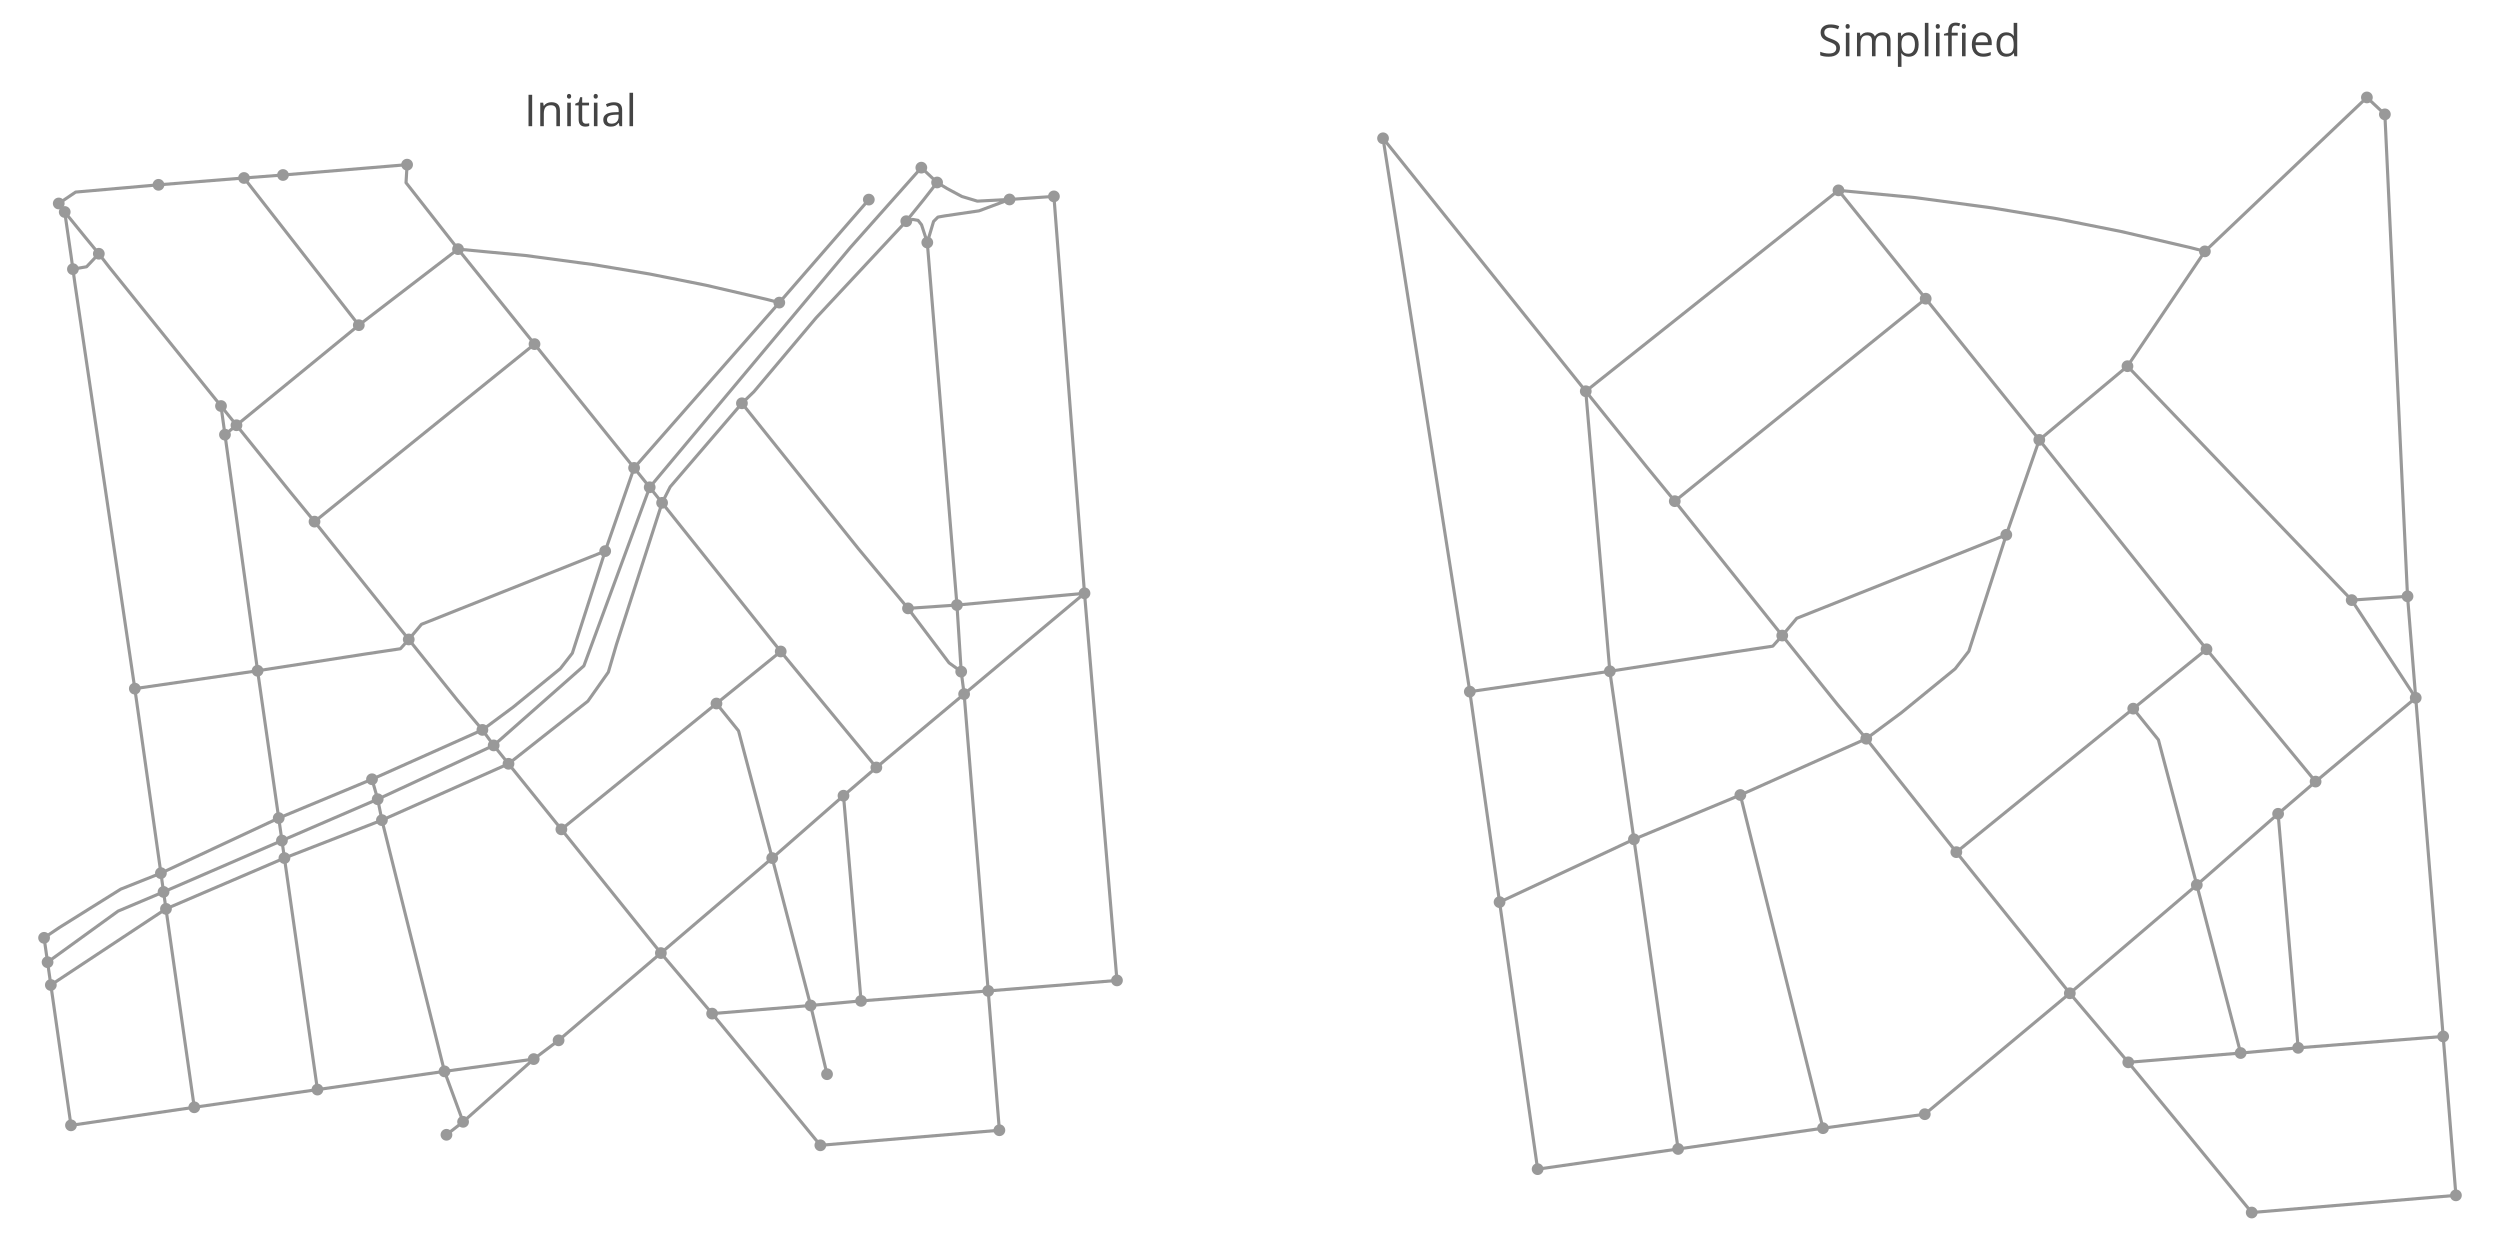
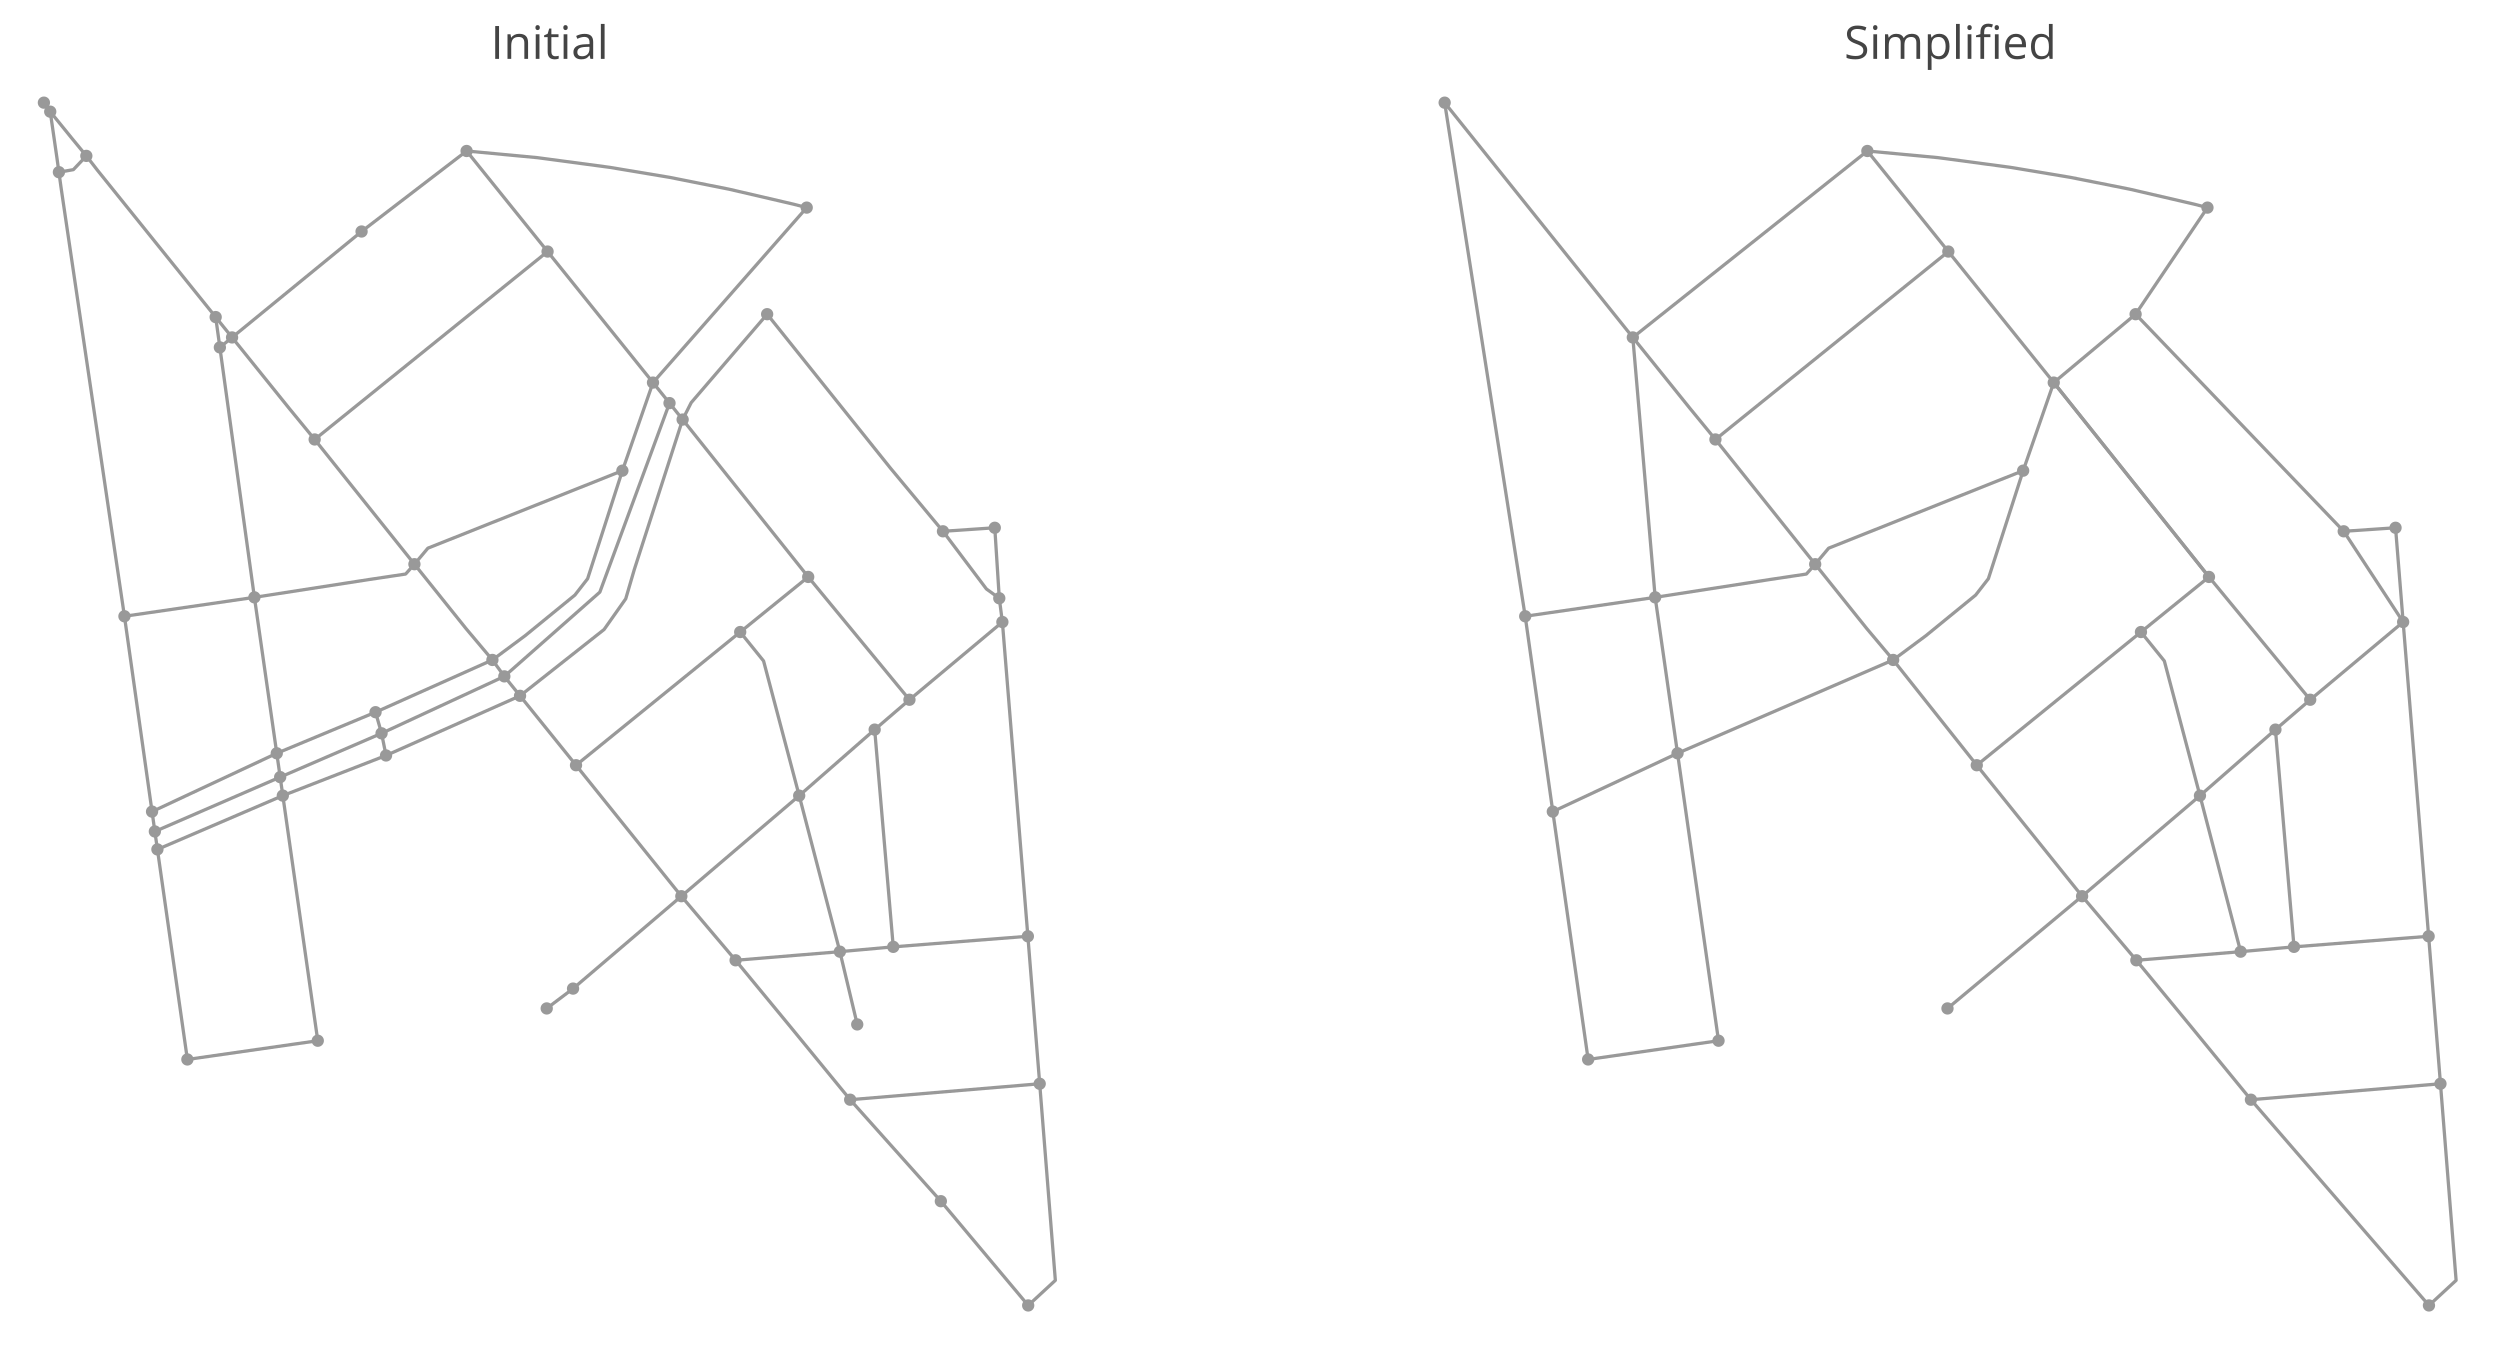
- <svg xmlns="http://www.w3.org/2000/svg" xmlns:xlink="http://www.w3.org/1999/xlink" height="533.564" viewBox="0 0 795.6 400.173" width="1060.8" stroke-linecap="butt" stroke-linejoin="round">
+ <svg xmlns="http://www.w3.org/2000/svg" xmlns:xlink="http://www.w3.org/1999/xlink" height="548.843" viewBox="0 0 760.496 411.632" width="1013.995" stroke-linecap="butt" stroke-linejoin="round">
  <style>.B{fill:#999}.C{clip-path:url(#O)}.D{clip-path:url(#P)}.E{stroke-linecap:butt}.F{stroke-linejoin:round}</style>
  <g fill="none" stroke="#999">
-     <path d="M90.06 55.693l39.493-3.29m0-.001l-.339 5.744 16.551 21.136m0 .001l24.339 30.227" class="C" />
-     <path d="M145.765 79.283l21.291 2.008 21.672 2.9 18.032 3.012 6.811 1.355 11.094 2.214 16.919 3.932 2.51.586 3.907 1.015m-133.814 7.181l31.577-24.204m24.34 30.227l31.692 39.395m-101.704 17.099l70.012-56.494m31.692 39.395l4.965 6.168m3.945 4.947l-3.945-4.947" class="C" />
-     <path d="M157.109 237.219l9.338-8.237 7.873-6.943 11.497-10.144 20.944-56.823m86.444-101.716l-10.303 11.589-12.305 13.842-63.836 76.286m41.694 52.254l-37.749-47.308m68.183 84.227l-30.434-36.919M228.01 223.89l20.445-16.563m58.371 13.552l-27.937 23.367m-10.455 8.979l10.455-8.979M147.373 357.01l22.477-19.965m-28.403 3.904l5.926 16.061m-5.291 4.127l5.291-4.127M321.269 63.478l14.129-.982m9.736 126.316l-9.736-126.316m-28.572 158.383l38.308-32.067" class="C" />
-     <path d="M345.134 188.812l-40.593 3.736m50.921 119.457l-10.328-123.193" class="C" />
-     <path d="M355.462 312.005l-20.182 1.667-20.792 1.679M77.658 56.641l36.53 46.846M90.06 55.693l-12.402.948M50.44 58.816l27.217-2.175m-2.4 78.689l38.93-31.844M20.598 67.46l-1.905-2.705m31.747-5.939L24.069 61.13l-5.376 3.625m1.905 2.705l2.011 13.881.597 4.311m8.245-4.897l-4.377-5.32-6.476-7.975m49.732 61.752L34.82 85.105l-3.369-4.35m-8.245 4.896l4.347-.758 3.898-4.138m98.627 122.746l-29.986-37.499" class="C" />
-     <path d="M75.257 135.33l1.012 1.255 16.093 19.987 7.729 9.43m-18.116 47.46l34.494-5.359 10.967-1.645 2.641-2.956m23.442 28.782l-7.937-9.436-4.686-5.845-2.764-3.452-.271-.34-7.784-9.709m62.52-28.119l-58.473 23.3-4.047 4.818m23.442 28.783l3.589 4.936m4.721 5.849l-4.72-5.85" class="C" />
-     <path d="M120.198 254.34l36.911-17.121m21.545 26.713l49.356-40.042" class="C" />
-     <path d="M210.316 303.305l-31.662-39.373m-16.825-20.863l16.826 20.863m47.971 58.641l-16.309-19.268m-32.552 27.773l2.345-2.002 30.206-25.771m35.43-30.227l-35.429 30.227m50.752 61.178l-18.904-23.071-.381-.457-15.158-18.381m31.353-2.594l-31.353 2.593m34.443 41.91l56.975-4.796m-3.556-44.336l3.556 44.336m-29.081-166.079l13.063 17.338 3.869 2.794m-1.354-21.192l-6.54.446-9.037.613m-52.852-65.265l37.11 46.338 15.742 18.928" class="C" />
-     <path d="M305.895 213.741l.931 7.138m-2.285-28.331l1.355 21.192m-7.675-155.666l-5.016-4.718m1.896 23.819l9.439 115.374m2.286 28.33l7.662 94.472m0 0l-40.466 3.179m-96.257 12.548l-7.916 5.967m.001 0l-28.403 3.904M42.905 219.15L24.255 93.03l-.411-2.783-.639-4.595m58.77 127.81l-39.07 5.688m8.301 58.724l-8.301-58.724m46.816 48.351l-37.673 16.34m.001.001l-.842-5.967m-36.069 28.33l13.321-9.648 9.135-6.614.864-.362 13.592-5.739" class="C" />
-     <path d="M52.819 289.234l-.77-5.393m9.777 68.54l-39.239 5.744" class="C" />
-     <path d="M61.826 352.381l-9.008-63.147m48.205 57.514l-39.197 5.633m58.372-98.041l-1.812-6.352m-28.665 19.513l30.477-13.161m1.346 6.659l-1.346-6.659m21.249 86.609l-40.424 5.8" class="C" />
-     <path d="M141.447 340.949l-19.903-79.95m-39.569-47.537l6.722 46.879M71.592 138.325l10.383 75.137m7.746 54.039l.796 5.566m-1.82-12.726l1.024 7.161m.796 5.565l10.506 73.681M228.01 223.89l7.027 8.7 10.709 40.488m22.688-19.853l-22.688 19.854" class="C" />
-     <path d="M245.746 273.078l12.233 46.901m5.215 21.873l-5.215-21.872m16.042-1.45l-16.043 1.45m16.043-1.45l-5.587-65.305m-253.296 52.98l1.041 7.267m-2.15-15.019l1.109 7.752m1.041 7.266l.533 3.714 2.9 20.305 1.871 12.944 1.105 7.69m98.956-97.125l40.284-17.93" class="C" />
-     <path d="M90.517 273.067l31.027-12.068m-68.725 28.235l37.698-16.167m-74.338 40.404l36.64-24.237m-1.613-11.36l-12.766 5.081-19.518 12.208-4.893 3.29m74.668-38.112l-37.491 17.534m67.18-29.887l-29.69 12.353m73.133-17.272l25.262-19.937 6.51-9.235 2.574-8.784 14.532-45.094m-57.188 72.265l-35.133 15.704m74.211-72.605l-10.455 32.48-3.827 4.919-14.989 12.236-9.808 7.267m48.278-83.381l-9.198 26.479m18.108-15.364l2.578-5.092 22.828-26.585m11.89-32.039l-46.206 52.601m34.316-20.562l3.818-3.692 19.755-23.467 28.729-30.79m-11.921-6.871l-28.492 32.781m40.412-25.91l5.583-6.899 4.224-5.421m-9.807 12.32l2.053-.563 1.702.301 1.105 1.405 1.829 5.638m3.119-19.1l3.162 1.913 4.728 2.543 4.923 1.478 10.235-.53m-26.168 13.697l1.185-3.976.813-2.722 1.384-1.389 2.142-.379 10.946-1.612 9.698-3.619M71.592 138.325l3.666-2.995m-4.928-6.118l1.261 9.113" class="C" />
-     <path d="M75.257 135.33l-4.927-6.118" class="C" />
+     <path d="M141.941 45.931l24.629 30.587" class="C" />
+     <path d="M141.941 45.931l21.545 2.032 21.931 2.935 18.247 3.047 6.892 1.371 11.227 2.24 17.121 3.979 2.54.593 3.954 1.027m-135.411 7.268l31.954-24.492m24.629 30.587l32.07 39.864M95.723 133.684l70.847-57.167m32.07 39.865l5.024 6.242m3.992 5.005l-3.992-5.006M153.42 205.75l9.449-8.335 7.967-7.026 11.634-10.265 21.194-57.5m42.192 52.877l-38.199-47.872" class="C" />
+     <path d="M276.653 212.86l-30.798-37.359m-20.688 16.761l20.689-16.761m59.068 13.714l-28.27 23.646m-10.581 9.085l10.58-9.086M70.592 102.646l39.394-32.223M15.281 33.967l-1.928-2.737m1.928 2.737l2.035 14.046.604 4.362m8.344-4.954l-4.429-5.384-6.554-8.07" class="C" />
+     <path d="M65.607 96.455L29.673 51.822l-3.41-4.402m-8.343 4.955l4.399-.767 3.945-4.187m99.803 124.209l-30.343-37.946m-25.132-31.038l1.024 1.27 16.285 20.226 7.821 9.543" class="C" />
+     <path d="M77.39 181.709l34.905-5.423 11.098-1.665 2.673-2.991m23.722 29.125l-8.031-9.548-4.742-5.914-2.797-3.493-.274-.344-7.877-9.825m63.265-28.455l-59.171 23.578-4.095 4.876m23.722 29.125l3.632 4.994m4.776 5.92l-4.776-5.92m-37.351 17.326l37.351-17.325m21.803 27.031l49.944-40.519m-17.905 80.361l-32.04-39.842" class="C" />
+     <path d="M158.196 211.669l17.026 21.112m48.544 59.34l-16.504-19.498m-32.939 28.104l2.373-2.026 30.566-26.078m35.852-30.587l-35.852 30.587m51.358 61.907l-19.13-23.346-.386-.463-15.339-18.6m31.728-2.625l-31.727 2.624m62.439 73.279L258.62 334.53m0 0l57.654-4.853m-3.499 67.437l-26.57-31.715m30.07-35.722l4.759 59.802-8.258 7.635m-.1-112.302l3.598 44.864m-29.426-168.057l13.219 17.545 3.915 2.827m-1.371-21.444l-6.618.451-9.145.621m-53.483-66.044l37.552 46.89 15.93 19.153m17.134 20.373l.942 7.223m-2.312-28.667l1.371 21.445m.942 7.223l7.753 95.598m-.001-.001l-40.949 3.217m-97.404 12.698l-8.01 6.038m-128.458-119.3L18.982 59.842l-.415-2.816-.647-4.65m59.47 129.333l-39.536 5.756m8.4 59.424l-8.4-59.424m47.375 48.928l-38.122 16.535m0 0l-.852-6.038m1.631 11.495l-.78-5.457m9.895 69.356l-9.115-63.899m48.779 58.199l-39.664 5.7m59.068-99.209l-1.833-6.428" class="C" />
+     <path d="M85.229 236.393l30.84-13.318m1.362 6.738l-1.362-6.738M77.39 181.709l6.802 47.438m-17.309-123.47l10.507 76.032m7.839 54.684l.805 5.632m-1.842-12.878l1.037 7.246m.805 5.632l10.631 74.56m128.502-124.323l7.11 8.804 10.837 40.97m22.959-20.09l-22.959 20.09m0 0l12.379 47.46m5.277 22.133l-5.277-22.133m16.234-1.467l-16.234 1.467" class="C" />
+     <path d="M271.727 288.029l-5.654-66.083m-148.642 7.867l40.765-18.143m-72.162 30.355l31.397-12.212m-69.545 28.572l38.148-16.36m-1.842-12.878L46.254 246.89m67.982-30.243l-30.044 12.5m74.004-17.478l25.563-20.175 6.588-9.345 2.604-8.888 14.705-45.632m-57.868 73.126l-35.552 15.892m75.096-73.471l-10.58 32.867-3.872 4.977-15.167 12.381-9.925 7.353m48.852-84.372l-9.308 26.794m18.324-15.547l2.609-5.152 23.1-26.902m12.032-32.421l-46.757 53.228M66.883 105.677l3.709-3.03m-4.985-6.192l1.276 9.221" class="C" />
+     <path d="M70.592 102.646l-4.986-6.191" class="C" />
  </g>
  <defs>
    <path d="M0 1.871a1.87 1.87 0 0 0 1.323-.548A1.87 1.87 0 0 0 1.871 0a1.87 1.87 0 0 0-.548-1.323A1.87 1.87 0 0 0 0-1.871a1.87 1.87 0 0 0-1.323.548A1.87 1.87 0 0 0-1.871 0a1.87 1.87 0 0 0 .548 1.323A1.87 1.87 0 0 0 0 1.871z" id="A" class="E F" />
  </defs>
  <g class="C B">
-     <use x="129.553" xlink:href="#A" y="52.402" />
-   </g>
-   <g class="C B">
-     <use x="145.765" xlink:href="#A" y="79.283" />
-   </g>
-   <g class="C B">
-     <use x="170.104" xlink:href="#A" y="109.509" />
-   </g>
-   <g class="C B">
-     <use x="206.761" xlink:href="#A" y="155.072" />
-   </g>
-   <g class="C B">
-     <use x="248.455" xlink:href="#A" y="207.327" />
-   </g>
-   <g class="C B">
-     <use x="278.889" xlink:href="#A" y="244.246" />
-   </g>
-   <g class="C B">
-     <use x="147.373" xlink:href="#A" y="357.01" />
-   </g>
-   <g class="C B">
-     <use x="335.398" xlink:href="#A" y="62.496" />
-   </g>
-   <g class="C B">
-     <use x="345.134" xlink:href="#A" y="188.812" />
-   </g>
-   <g class="C B">
-     <use x="355.462" xlink:href="#A" y="312.005" />
-   </g>
-   <g class="C B">
-     <use x="142.082" xlink:href="#A" y="361.137" />
-   </g>
-   <g class="C B">
-     <use x="77.658" xlink:href="#A" y="56.641" />
-   </g>
-   <g class="C B">
-     <use x="114.187" xlink:href="#A" y="103.486" />
-   </g>
-   <g class="C B">
-     <use x="90.06" xlink:href="#A" y="55.693" />
-   </g>
-   <g class="C B">
-     <use x="18.693" xlink:href="#A" y="64.755" />
-   </g>
-   <g class="C B">
-     <use x="20.598" xlink:href="#A" y="67.46" />
-   </g>
-   <g class="C B">
-     <use x="31.451" xlink:href="#A" y="80.755" />
-   </g>
-   <g class="C B">
-     <use x="100.092" xlink:href="#A" y="166.003" />
-   </g>
-   <g class="C B">
-     <use x="130.078" xlink:href="#A" y="203.501" />
-   </g>
-   <g class="C B">
-     <use x="157.109" xlink:href="#A" y="237.219" />
-   </g>
-   <g class="C B">
-     <use x="178.654" xlink:href="#A" y="263.932" />
-   </g>
-   <g class="C B">
-     <use x="210.316" xlink:href="#A" y="303.305" />
-   </g>
-   <g class="C B">
-     <use x="226.626" xlink:href="#A" y="322.573" />
-   </g>
-   <g class="C B">
-     <use x="261.069" xlink:href="#A" y="364.483" />
-   </g>
-   <g class="C B">
-     <use x="318.043" xlink:href="#A" y="359.687" />
-   </g>
-   <g class="C B">
-     <use x="288.963" xlink:href="#A" y="193.608" />
-   </g>
-   <g class="C B">
-     <use x="305.895" xlink:href="#A" y="213.741" />
-   </g>
-   <g class="C B">
-     <use x="293.205" xlink:href="#A" y="53.356" />
-   </g>
-   <g class="C B">
-     <use x="304.541" xlink:href="#A" y="192.548" />
-   </g>
-   <g class="C B">
-     <use x="306.826" xlink:href="#A" y="220.879" />
-   </g>
-   <g class="C B">
-     <use x="314.488" xlink:href="#A" y="315.351" />
-   </g>
-   <g class="C B">
-     <use x="169.85" xlink:href="#A" y="337.045" />
-   </g>
-   <g class="C B">
-     <use x="177.765" xlink:href="#A" y="331.078" />
-   </g>
-   <g class="C B">
-     <use x="23.206" xlink:href="#A" y="85.651" />
-   </g>
-   <g class="C B">
-     <use x="42.905" xlink:href="#A" y="219.15" />
-   </g>
-   <g class="C B">
-     <use x="52.049" xlink:href="#A" y="283.842" />
-   </g>
-   <g class="C B">
-     <use x="61.826" xlink:href="#A" y="352.381" />
-   </g>
-   <g class="C B">
-     <use x="120.198" xlink:href="#A" y="254.34" />
-   </g>
-   <g class="C B">
-     <use x="141.447" xlink:href="#A" y="340.949" />
-   </g>
-   <g class="C B">
-     <use x="81.975" xlink:href="#A" y="213.462" />
-   </g>
-   <g class="C B">
-     <use x="89.721" xlink:href="#A" y="267.501" />
-   </g>
-   <g class="C B">
-     <use x="101.023" xlink:href="#A" y="346.748" />
-   </g>
-   <g class="C B">
-     <use x="50.44" xlink:href="#A" y="58.816" />
-   </g>
-   <g class="C B">
-     <use x="228.01" xlink:href="#A" y="223.89" />
-   </g>
-   <g class="C B">
-     <use x="245.746" xlink:href="#A" y="273.078" />
-   </g>
-   <g class="C B">
-     <use x="257.979" xlink:href="#A" y="319.98" />
-   </g>
-   <g class="C B">
-     <use x="263.194" xlink:href="#A" y="341.852" />
-   </g>
-   <g class="C B">
-     <use x="268.434" xlink:href="#A" y="253.225" />
-   </g>
-   <g class="C B">
-     <use x="15.138" xlink:href="#A" y="306.205" />
-   </g>
-   <g class="C B">
-     <use x="22.588" xlink:href="#A" y="358.125" />
-   </g>
-   <g class="C B">
-     <use x="274.021" xlink:href="#A" y="318.53" />
-   </g>
-   <g class="C B">
-     <use x="121.544" xlink:href="#A" y="260.999" />
-   </g>
-   <g class="C B">
-     <use x="52.819" xlink:href="#A" y="289.234" />
-   </g>
-   <g class="C B">
-     <use x="51.206" xlink:href="#A" y="277.874" />
-   </g>
-   <g class="C B">
-     <use x="90.517" xlink:href="#A" y="273.067" />
-   </g>
-   <g class="C B">
-     <use x="88.697" xlink:href="#A" y="260.341" />
-   </g>
-   <g class="C B">
-     <use x="161.829" xlink:href="#A" y="243.069" />
-   </g>
-   <g class="C B">
-     <use x="153.519" xlink:href="#A" y="232.284" />
-   </g>
-   <g class="C B">
-     <use x="192.597" xlink:href="#A" y="175.383" />
-   </g>
-   <g class="C B">
-     <use x="210.706" xlink:href="#A" y="160.019" />
-   </g>
-   <g class="C B">
-     <use x="201.796" xlink:href="#A" y="148.904" />
-   </g>
-   <g class="C B">
-     <use x="236.112" xlink:href="#A" y="128.342" />
-   </g>
-   <g class="C B">
-     <use x="248.002" xlink:href="#A" y="96.303" />
-   </g>
-   <g class="C B">
-     <use x="288.413" xlink:href="#A" y="70.393" />
-   </g>
-   <g class="C B">
-     <use x="276.493" xlink:href="#A" y="63.522" />
-   </g>
-   <g class="C B">
-     <use x="16.179" xlink:href="#A" y="313.471" />
-   </g>
-   <g class="C B">
-     <use x="14.029" xlink:href="#A" y="298.453" />
-   </g>
-   <g class="C B">
-     <use x="118.386" xlink:href="#A" y="247.988" />
-   </g>
-   <g class="C B">
-     <use x="321.269" xlink:href="#A" y="63.478" />
-   </g>
-   <g class="C B">
-     <use x="298.221" xlink:href="#A" y="58.074" />
-   </g>
-   <g class="C B">
-     <use x="295.101" xlink:href="#A" y="77.175" />
-   </g>
-   <g class="C B">
-     <use x="71.592" xlink:href="#A" y="138.325" />
-   </g>
-   <g class="C B">
-     <use x="70.33" xlink:href="#A" y="129.212" />
-   </g>
-   <g class="C B">
-     <use x="75.257" xlink:href="#A" y="135.33" />
-   </g>
-   <g transform="matrix(.14 0 0 -.14 166.8222 40.16057)" fill="#444">
+     <use x="141.941" xlink:href="#A" y="45.931" />
+   </g>
+   <g class="C B">
+     <use x="166.57" xlink:href="#A" y="76.518" />
+   </g>
+   <g class="C B">
+     <use x="203.664" xlink:href="#A" y="122.623" />
+   </g>
+   <g class="C B">
+     <use x="245.856" xlink:href="#A" y="175.501" />
+   </g>
+   <g class="C B">
+     <use x="276.653" xlink:href="#A" y="212.86" />
+   </g>
+   <g class="C B">
+     <use x="109.987" xlink:href="#A" y="70.423" />
+   </g>
+   <g class="C B">
+     <use x="13.354" xlink:href="#A" y="31.23" />
+   </g>
+   <g class="C B">
+     <use x="15.281" xlink:href="#A" y="33.967" />
+   </g>
+   <g class="C B">
+     <use x="26.264" xlink:href="#A" y="47.421" />
+   </g>
+   <g class="C B">
+     <use x="95.723" xlink:href="#A" y="133.684" />
+   </g>
+   <g class="C B">
+     <use x="126.067" xlink:href="#A" y="171.63" />
+   </g>
+   <g class="C B">
+     <use x="153.42" xlink:href="#A" y="205.75" />
+   </g>
+   <g class="C B">
+     <use x="175.223" xlink:href="#A" y="232.781" />
+   </g>
+   <g class="C B">
+     <use x="207.262" xlink:href="#A" y="272.623" />
+   </g>
+   <g class="C B">
+     <use x="223.766" xlink:href="#A" y="292.121" />
+   </g>
+   <g class="C B">
+     <use x="258.62" xlink:href="#A" y="334.53" />
+   </g>
+   <g class="C B">
+     <use x="286.205" xlink:href="#A" y="365.399" />
+   </g>
+   <g class="C B">
+     <use x="312.775" xlink:href="#A" y="397.114" />
+   </g>
+   <g class="C B">
+     <use x="316.275" xlink:href="#A" y="329.677" />
+   </g>
+   <g class="C B">
+     <use x="286.848" xlink:href="#A" y="161.619" />
+   </g>
+   <g class="C B">
+     <use x="303.981" xlink:href="#A" y="181.991" />
+   </g>
+   <g class="C B">
+     <use x="302.611" xlink:href="#A" y="160.547" />
+   </g>
+   <g class="C B">
+     <use x="304.924" xlink:href="#A" y="189.215" />
+   </g>
+   <g class="C B">
+     <use x="312.676" xlink:href="#A" y="284.812" />
+   </g>
+   <g class="C B">
+     <use x="166.313" xlink:href="#A" y="306.765" />
+   </g>
+   <g class="C B">
+     <use x="174.323" xlink:href="#A" y="300.727" />
+   </g>
+   <g class="C B">
+     <use x="17.92" xlink:href="#A" y="52.375" />
+   </g>
+   <g class="C B">
+     <use x="37.855" xlink:href="#A" y="187.465" />
+   </g>
+   <g class="C B">
+     <use x="47.107" xlink:href="#A" y="252.928" />
+   </g>
+   <g class="C B">
+     <use x="57.001" xlink:href="#A" y="322.284" />
+   </g>
+   <g class="C B">
+     <use x="116.069" xlink:href="#A" y="223.075" />
+   </g>
+   <g class="C B">
+     <use x="77.39" xlink:href="#A" y="181.709" />
+   </g>
+   <g class="C B">
+     <use x="85.229" xlink:href="#A" y="236.393" />
+   </g>
+   <g class="C B">
+     <use x="96.665" xlink:href="#A" y="316.584" />
+   </g>
+   <g class="C B">
+     <use x="225.167" xlink:href="#A" y="192.262" />
+   </g>
+   <g class="C B">
+     <use x="243.114" xlink:href="#A" y="242.036" />
+   </g>
+   <g class="C B">
+     <use x="255.493" xlink:href="#A" y="289.496" />
+   </g>
+   <g class="C B">
+     <use x="260.77" xlink:href="#A" y="311.629" />
+   </g>
+   <g class="C B">
+     <use x="266.073" xlink:href="#A" y="221.946" />
+   </g>
+   <g class="C B">
+     <use x="271.727" xlink:href="#A" y="288.029" />
+   </g>
+   <g class="C B">
+     <use x="117.431" xlink:href="#A" y="229.813" />
+   </g>
+   <g class="C B">
+     <use x="47.886" xlink:href="#A" y="258.385" />
+   </g>
+   <g class="C B">
+     <use x="46.254" xlink:href="#A" y="246.889" />
+   </g>
+   <g class="C B">
+     <use x="86.034" xlink:href="#A" y="242.025" />
+   </g>
+   <g class="C B">
+     <use x="84.192" xlink:href="#A" y="229.147" />
+   </g>
+   <g class="C B">
+     <use x="158.196" xlink:href="#A" y="211.669" />
+   </g>
+   <g class="C B">
+     <use x="149.788" xlink:href="#A" y="200.755" />
+   </g>
+   <g class="C B">
+     <use x="189.332" xlink:href="#A" y="143.176" />
+   </g>
+   <g class="C B">
+     <use x="207.656" xlink:href="#A" y="127.629" />
+   </g>
+   <g class="C B">
+     <use x="198.64" xlink:href="#A" y="116.382" />
+   </g>
+   <g class="C B">
+     <use x="233.365" xlink:href="#A" y="95.575" />
+   </g>
+   <g class="C B">
+     <use x="245.397" xlink:href="#A" y="63.154" />
+   </g>
+   <g class="C B">
+     <use x="114.236" xlink:href="#A" y="216.647" />
+   </g>
+   <g class="C B">
+     <use x="66.883" xlink:href="#A" y="105.677" />
+   </g>
+   <g class="C B">
+     <use x="65.607" xlink:href="#A" y="96.455" />
+   </g>
+   <g class="C B">
+     <use x="70.592" xlink:href="#A" y="102.646" />
+   </g>
+   <g transform="matrix(.14 0 0 -.14 149.2702 17.91219)" fill="#444">
    <defs>
      <path d="M628 0v4569h531V0H628z" id="B" transform="scale(.015625)" class="E F" />
      <path d="M2894 0v2216q0 418-191 624-190 207-597 207-537 0-787-291-250-290-250-959V0H550v3425h422l84-469h25q160 253 447 392 288 140 641 140 619 0 931-299 313-298 313-955V0h-519z" id="C" transform="scale(.015625)" class="E F" />
      <path d="M1069 0H550v3425h519V0zM506 4353q0 178 87 261 88 83 220 83 125 0 215-85 91-84 91-259 0-175-91-261-90-86-215-86-132 0-220 86-87 86-87 261z" id="D" transform="scale(.015625)" class="E F" />
      <path d="M1656 366q138 0 266 20 128 20 203 42V31q-84-40-248-67-164-27-296-27-993 0-993 1047v2038H97v250l491 216 218 731h300v-794h994v-403h-994V1006q0-309 147-475 147-165 403-165z" id="E" transform="scale(.015625)" class="E F" />
      <path d="M2656 0l-103 488h-25q-256-322-511-437-254-114-636-114-509 0-798 263-289 263-289 747 0 1037 1659 1087l581 19v213q0 403-173 595-173 192-555 192-428 0-968-262l-160 397q253 137 554 215 302 78 606 78 612 0 907-272 296-271 296-871V0h-385zM1484 366q485 0 761 265 277 266 277 744v309l-519-21q-619-22-892-193-273-170-273-529 0-282 170-429 170-146 476-146z" id="F" transform="scale(.015625)" class="E F" />
      <path d="M1069 0H550v4863h519V0z" id="G" transform="scale(.015625)" class="E F" />
    </defs>
    <use xlink:href="#B" />
    <use x="27.881" xlink:href="#C" />
    <use x="89.258" xlink:href="#D" />
    <use x="114.551" xlink:href="#E" />
    <use x="149.854" xlink:href="#D" />
    <use x="175.146" xlink:href="#F" />
    <use x="230.762" xlink:href="#G" />
  </g>
  <g fill="none" stroke="#999">
-     <path d="M585.073 60.581l27.761 34.476" class="D" />
-     <path d="M585.073 60.581l24.285 2.29 24.719 3.308 20.567 3.435 7.768 1.546 12.654 2.525 19.297 4.484 2.863.668 4.456 1.158M585.073 60.581l-80.419 63.927m108.18-29.451l36.147 44.933m-116.002 19.503l79.855-64.436m124.079 153.678L702.2 206.627m-23.319 18.891l23.319-18.892m0 .001l-53.219-66.636m119.796 82.092l-31.865 26.652" class="D" />
-     <path d="M724.988 258.976l11.925-10.241M440.138 44.011l64.516 80.497m-64.516-80.497l27.616 176.1m99.427-17.848l-34.201-42.77" class="D" />
-     <path d="M504.654 124.508l1.154 1.431 18.356 22.797 8.816 10.756m-20.664 54.131l39.343-6.113 12.509-1.876 3.013-3.371m26.737 32.828l-9.052-10.763-5.345-6.666-3.153-3.937-.309-.388-8.879-11.074m71.31-32.072l-66.693 26.576-4.616 5.496m55.405 68.926l56.294-45.671m-20.18 90.579l-36.113-44.908m-.001 0l-28.668-36.098m83.384 102.983L658.7 316.097" class="D" />
-     <path d="M699.11 281.621l-40.41 34.476m0 0l-46.155 38.483m104.042 31.296l-21.562-26.315-.435-.522-17.289-20.965m35.762-2.958l-35.761 2.958m39.285 47.802l64.984-5.47m-4.055-50.57l4.055 50.569M766.17 189.77l-7.459.509-10.308.7m0 0l20.374 31.105" class="D" />
-     <path d="M748.403 190.979l-71.357-74.441m81.916-80.147l-5.721-5.381m0 0l-51.558 48.985M766.17 189.77l-7.208-153.379m7.208 153.379l2.607 32.313m0 0l8.739 107.753m0 0l-46.155 3.626M612.544 354.58l-32.396 4.453m-67.832-145.41l-44.562 6.488m9.467 66.98l-9.468-66.98m66.289 145.537l-44.707 6.424m0 0l-12.113-84.981" class="D" />
-     <path d="M580.149 359.033l-46.107 6.615m46.107-6.615l-26.303-106.029m-41.53-39.381l7.667 53.469m-7.667-53.469l-7.662-89.116m29.388 241.141l-14.059-98.555m158.898-41.575l8.014 9.923 12.215 46.18m25.878-22.645l-25.878 22.645m0 0l13.953 53.495" class="D" />
-     <path d="M731.361 333.462l-18.298 1.654m18.298-1.654l-6.373-74.486m-205.005 8.117l-42.761 19.999m76.624-34.088l-33.863 14.089m73.935-32.002l-40.072 17.912m84.644-82.812l-11.925 37.046-4.364 5.61-17.096 13.956-11.186 8.288m55.062-95.101l-10.491 30.201m10.491-30.201l28.065-23.452m24.637-36.544l-24.637 36.543" class="D" />
+     <path d="M568.05 45.931l24.629 30.587" class="D" />
+     <path d="M568.05 45.931l21.545 2.032 21.931 2.935 18.247 3.047 6.892 1.371 11.227 2.24 17.121 3.979 2.54.593 3.954 1.027M568.05 45.931l-71.348 56.715m95.977-26.128l32.07 39.864m-102.917 17.302l70.847-57.167M702.762 212.86l-30.798-37.359m-20.688 16.761l20.689-16.761m0 0l-47.216-59.119" class="D" />
+     <path d="M671.965 175.501l-47.216-59.119m106.284 72.833l-28.27 23.646m-10.581 9.085l10.58-9.086M439.463 31.23l57.239 71.416M439.463 31.23l24.501 156.235m88.212-15.835l-30.343-37.946m-25.131-31.038l1.024 1.27 16.285 20.226 7.821 9.543m-18.333 48.024l34.905-5.423 11.098-1.665 2.673-2.991m23.722 29.125l-8.031-9.548-4.742-5.914-2.797-3.493-.274-.344-7.877-9.825m63.265-28.455l-59.171 23.578-4.095 4.876m49.157 61.151l49.944-40.519m-17.905 80.361l-32.04-39.842" class="D" />
+     <path d="M601.332 232.781l-25.435-32.026m73.978 91.366l-16.504-19.498m35.852-30.587l-35.852 30.587m0 0l-40.949 34.142m92.307 27.765l-19.13-23.346-.386-.463-15.339-18.6m31.728-2.625l-31.727 2.624m34.854 42.41l57.654-4.853m-57.654 4.853l54.155 62.584m3.5-67.437l4.759 59.802-8.258 7.635m-.099-112.302l3.598 44.864M728.72 160.547l-6.618.451-9.145.621m0 0l18.076 27.596" class="D" />
+     <path d="M712.957 161.619l-63.308-66.044m79.071 64.972l2.313 28.668m0 0l7.753 95.598m0-.001l-40.949 3.217m-194.338-106.32l-39.536 5.756m8.4 59.424l-8.4-59.424m58.812 129.119l-39.664 5.7m-.001 0l-10.747-75.395" class="D" />
+     <path d="M503.499 181.709l6.802 47.438m-6.802-47.438l-6.798-79.063m26.074 213.938l-12.473-87.438m140.974-36.884l7.11 8.804 10.837 40.97m22.959-20.09l-22.959 20.09m0 0l12.379 47.46m16.234-1.467l-16.234 1.467m16.234-1.467l-5.654-66.083" class="D" />
+     <path d="M510.301 229.147l-37.938 17.743m37.938-17.743l65.596-28.392m39.544-57.579l-10.58 32.867-3.872 4.977-15.167 12.381-9.925 7.353m48.852-84.372l-9.308 26.794m9.308-26.794l24.899-20.807m21.858-32.421l-21.858 32.421" class="D" />
  </g>
  <defs>
    <path d="M0 1.871a1.87 1.87 0 0 0 1.323-.548A1.87 1.87 0 0 0 1.871 0a1.87 1.87 0 0 0-.548-1.323A1.87 1.87 0 0 0 0-1.871a1.87 1.87 0 0 0-1.323.548A1.87 1.87 0 0 0-1.871 0a1.87 1.87 0 0 0 .548 1.323A1.87 1.87 0 0 0 0 1.871z" id="H" class="E F" />
  </defs>
  <g class="D B">
-     <use x="585.073" xlink:href="#H" y="60.581" />
-   </g>
-   <g class="D B">
-     <use x="612.834" xlink:href="#H" y="95.057" />
-   </g>
-   <g class="D B">
-     <use x="702.2" xlink:href="#H" y="206.627" />
-   </g>
-   <g class="D B">
-     <use x="736.913" xlink:href="#H" y="248.735" />
-   </g>
-   <g class="D B">
-     <use x="440.138" xlink:href="#H" y="44.011" />
-   </g>
-   <g class="D B">
-     <use x="532.979" xlink:href="#H" y="159.493" />
-   </g>
-   <g class="D B">
-     <use x="567.181" xlink:href="#H" y="202.263" />
-   </g>
-   <g class="D B">
-     <use x="622.586" xlink:href="#H" y="271.189" />
-   </g>
-   <g class="D B">
-     <use x="658.7" xlink:href="#H" y="316.097" />
-   </g>
-   <g class="D B">
-     <use x="677.302" xlink:href="#H" y="338.074" />
-   </g>
-   <g class="D B">
-     <use x="716.587" xlink:href="#H" y="385.876" />
-   </g>
-   <g class="D B">
-     <use x="781.571" xlink:href="#H" y="380.405" />
-   </g>
-   <g class="D B">
-     <use x="748.403" xlink:href="#H" y="190.979" />
-   </g>
-   <g class="D B">
-     <use x="753.241" xlink:href="#H" y="31.01" />
-   </g>
-   <g class="D B">
-     <use x="766.17" xlink:href="#H" y="189.77" />
-   </g>
-   <g class="D B">
-     <use x="768.777" xlink:href="#H" y="222.083" />
-   </g>
-   <g class="D B">
-     <use x="777.516" xlink:href="#H" y="329.836" />
-   </g>
-   <g class="D B">
-     <use x="612.544" xlink:href="#H" y="354.58" />
-   </g>
-   <g class="D B">
-     <use x="467.754" xlink:href="#H" y="220.112" />
-   </g>
-   <g class="D B">
-     <use x="489.335" xlink:href="#H" y="372.072" />
-   </g>
-   <g class="D B">
-     <use x="580.149" xlink:href="#H" y="359.033" />
-   </g>
-   <g class="D B">
-     <use x="512.316" xlink:href="#H" y="213.623" />
-   </g>
-   <g class="D B">
-     <use x="534.042" xlink:href="#H" y="365.648" />
-   </g>
-   <g class="D B">
-     <use x="678.881" xlink:href="#H" y="225.518" />
-   </g>
-   <g class="D B">
-     <use x="699.11" xlink:href="#H" y="281.621" />
-   </g>
-   <g class="D B">
-     <use x="713.063" xlink:href="#H" y="335.116" />
-   </g>
-   <g class="D B">
-     <use x="724.988" xlink:href="#H" y="258.976" />
-   </g>
-   <g class="D B">
-     <use x="731.361" xlink:href="#H" y="333.462" />
-   </g>
-   <g class="D B">
-     <use x="477.221" xlink:href="#H" y="287.091" />
-   </g>
-   <g class="D B">
-     <use x="519.983" xlink:href="#H" y="267.093" />
-   </g>
-   <g class="D B">
-     <use x="593.918" xlink:href="#H" y="235.091" />
-   </g>
-   <g class="D B">
-     <use x="638.49" xlink:href="#H" y="170.191" />
-   </g>
-   <g class="D B">
-     <use x="648.981" xlink:href="#H" y="139.99" />
-   </g>
-   <g class="D B">
-     <use x="701.683" xlink:href="#H" y="79.994" />
-   </g>
-   <g class="D B">
-     <use x="553.846" xlink:href="#H" y="253.004" />
-   </g>
-   <g class="D B">
-     <use x="758.962" xlink:href="#H" y="36.391" />
-   </g>
-   <g class="D B">
-     <use x="504.654" xlink:href="#H" y="124.508" />
-   </g>
-   <g class="D B">
-     <use x="677.046" xlink:href="#H" y="116.538" />
-   </g>
-   <g transform="matrix(.14 0 0 -.14 578.5386 17.91219)" fill="#444">
+     <use x="568.05" xlink:href="#H" y="45.931" />
+   </g>
+   <g class="D B">
+     <use x="592.679" xlink:href="#H" y="76.518" />
+   </g>
+   <g class="D B">
+     <use x="671.965" xlink:href="#H" y="175.501" />
+   </g>
+   <g class="D B">
+     <use x="702.762" xlink:href="#H" y="212.86" />
+   </g>
+   <g class="D B">
+     <use x="439.463" xlink:href="#H" y="31.23" />
+   </g>
+   <g class="D B">
+     <use x="521.832" xlink:href="#H" y="133.684" />
+   </g>
+   <g class="D B">
+     <use x="552.176" xlink:href="#H" y="171.63" />
+   </g>
+   <g class="D B">
+     <use x="601.332" xlink:href="#H" y="232.781" />
+   </g>
+   <g class="D B">
+     <use x="633.371" xlink:href="#H" y="272.623" />
+   </g>
+   <g class="D B">
+     <use x="649.875" xlink:href="#H" y="292.121" />
+   </g>
+   <g class="D B">
+     <use x="684.729" xlink:href="#H" y="334.53" />
+   </g>
+   <g class="D B">
+     <use x="738.884" xlink:href="#H" y="397.114" />
+   </g>
+   <g class="D B">
+     <use x="742.384" xlink:href="#H" y="329.677" />
+   </g>
+   <g class="D B">
+     <use x="712.957" xlink:href="#H" y="161.619" />
+   </g>
+   <g class="D B">
+     <use x="728.72" xlink:href="#H" y="160.547" />
+   </g>
+   <g class="D B">
+     <use x="731.033" xlink:href="#H" y="189.215" />
+   </g>
+   <g class="D B">
+     <use x="738.786" xlink:href="#H" y="284.812" />
+   </g>
+   <g class="D B">
+     <use x="592.422" xlink:href="#H" y="306.765" />
+   </g>
+   <g class="D B">
+     <use x="463.964" xlink:href="#H" y="187.465" />
+   </g>
+   <g class="D B">
+     <use x="483.11" xlink:href="#H" y="322.284" />
+   </g>
+   <g class="D B">
+     <use x="503.499" xlink:href="#H" y="181.709" />
+   </g>
+   <g class="D B">
+     <use x="522.775" xlink:href="#H" y="316.584" />
+   </g>
+   <g class="D B">
+     <use x="651.276" xlink:href="#H" y="192.262" />
+   </g>
+   <g class="D B">
+     <use x="669.223" xlink:href="#H" y="242.036" />
+   </g>
+   <g class="D B">
+     <use x="681.602" xlink:href="#H" y="289.496" />
+   </g>
+   <g class="D B">
+     <use x="692.182" xlink:href="#H" y="221.946" />
+   </g>
+   <g class="D B">
+     <use x="697.836" xlink:href="#H" y="288.029" />
+   </g>
+   <g class="D B">
+     <use x="472.363" xlink:href="#H" y="246.889" />
+   </g>
+   <g class="D B">
+     <use x="510.301" xlink:href="#H" y="229.147" />
+   </g>
+   <g class="D B">
+     <use x="575.897" xlink:href="#H" y="200.755" />
+   </g>
+   <g class="D B">
+     <use x="615.441" xlink:href="#H" y="143.176" />
+   </g>
+   <g class="D B">
+     <use x="624.749" xlink:href="#H" y="116.382" />
+   </g>
+   <g class="D B">
+     <use x="671.506" xlink:href="#H" y="63.154" />
+   </g>
+   <g class="D B">
+     <use x="496.702" xlink:href="#H" y="102.646" />
+   </g>
+   <g class="D B">
+     <use x="649.648" xlink:href="#H" y="95.575" />
+   </g>
+   <g transform="matrix(.14 0 0 -.14 560.9866 17.91219)" fill="#444">
    <defs>
      <path d="M3206 1216q0-603-438-941Q2331-63 1581-63 769-63 331 147v512q282-118 613-187 331-69 656-69 531 0 800 201 269 202 269 562 0 237-96 388-95 152-319 280-223 129-679 291-637 228-911 540-273 313-273 816 0 528 396 840 397 313 1051 313 681 0 1253-250l-166-462q-566 237-1100 237-422 0-660-181-237-181-237-503 0-237 87-389 88-152 296-279 208-126 636-279 719-256 989-550 270-294 270-762z" id="I" transform="scale(.015625)" class="E F" />
      <path d="M4916 0v2228q0 410-175 614-175 205-544 205-484 0-716-278-231-278-231-856V0h-519v2228q0 410-175 614-175 205-547 205-487 0-714-292-226-292-226-958V0H550v3425h422l84-469h25q147 250 414 391 268 141 599 141 803 0 1050-582h25q153 269 443 425 291 157 663 157 581 0 870-299 289-298 289-955V0h-518z" id="J" transform="scale(.015625)" class="E F" />
      <path d="M2144-63q-335 0-612 123-276 124-463 381h-38q38-300 38-569v-1410H550v4963h422l72-469h25q200 282 465 407 266 125 610 125 681 0 1051-466 371-466 371-1306 0-844-377-1312Q2813-63 2144-63zm-75 3110q-525 0-760-291-234-290-240-925v-115q0-722 240-1033 241-311 772-311 444 0 695 359 252 360 252 991 0 641-252 983-251 342-707 342z" id="K" transform="scale(.015625)" class="E F" />
      <path d="M2094 3022h-872V0H703v3022H91v234l612 188v190q0 1263 1103 1263 272 0 638-109l-135-416q-300 97-512 97-294 0-435-196-140-195-140-626v-222h872v-403z" id="L" transform="scale(.015625)" class="E F" />
      <path d="M1997-63q-759 0-1199 463-439 463-439 1284 0 829 408 1316 408 488 1096 488 643 0 1018-424 375-423 375-1117v-328H897q16-603 305-916 289-312 814-312 553 0 1093 231V159Q2834 41 2589-11q-245-52-592-52zm-141 3116q-412 0-658-269-245-268-289-743h1791q0 490-219 751-218 261-625 261z" id="M" transform="scale(.015625)" class="E F" />
      <path d="M2881 459h-28Q2494-63 1778-63q-672 0-1046 459-373 460-373 1307 0 847 375 1316 375 469 1044 469 697 0 1069-507h41l-22 247-13 241v1394h519V0h-422l-69 459zm-1037-87q531 0 770 289 239 289 239 933v109q0 728-242 1039-242 311-773 311-457 0-699-355-242-354-242-1001 0-656 240-991 241-334 707-334z" id="N" transform="scale(.015625)" class="E F" />
    </defs>
    <use xlink:href="#I" />
    <use x="54.883" xlink:href="#D" />
    <use x="80.176" xlink:href="#J" />
    <use x="173.193" xlink:href="#K" />
    <use x="234.473" xlink:href="#G" />
    <use x="259.766" xlink:href="#D" />
    <use x="285.059" xlink:href="#L" />
    <use x="318.945" xlink:href="#D" />
    <use x="344.238" xlink:href="#M" />
    <use x="400.342" xlink:href="#N" />
  </g>
  <defs>
    <clipPath id="O">
-       <path d="M7.2 46.161h355.091v324.564H7.2z" class="E F" />
+       <path d="M7.2 23.912h319.987v380.52H7.2z" class="E F" />
    </clipPath>
    <clipPath id="P">
-       <path d="M433.309 23.912H788.4v369.061H433.309z" class="E F" />
+       <path d="M433.309 23.912h319.987v380.52H433.309z" class="E F" />
    </clipPath>
  </defs>
</svg>
